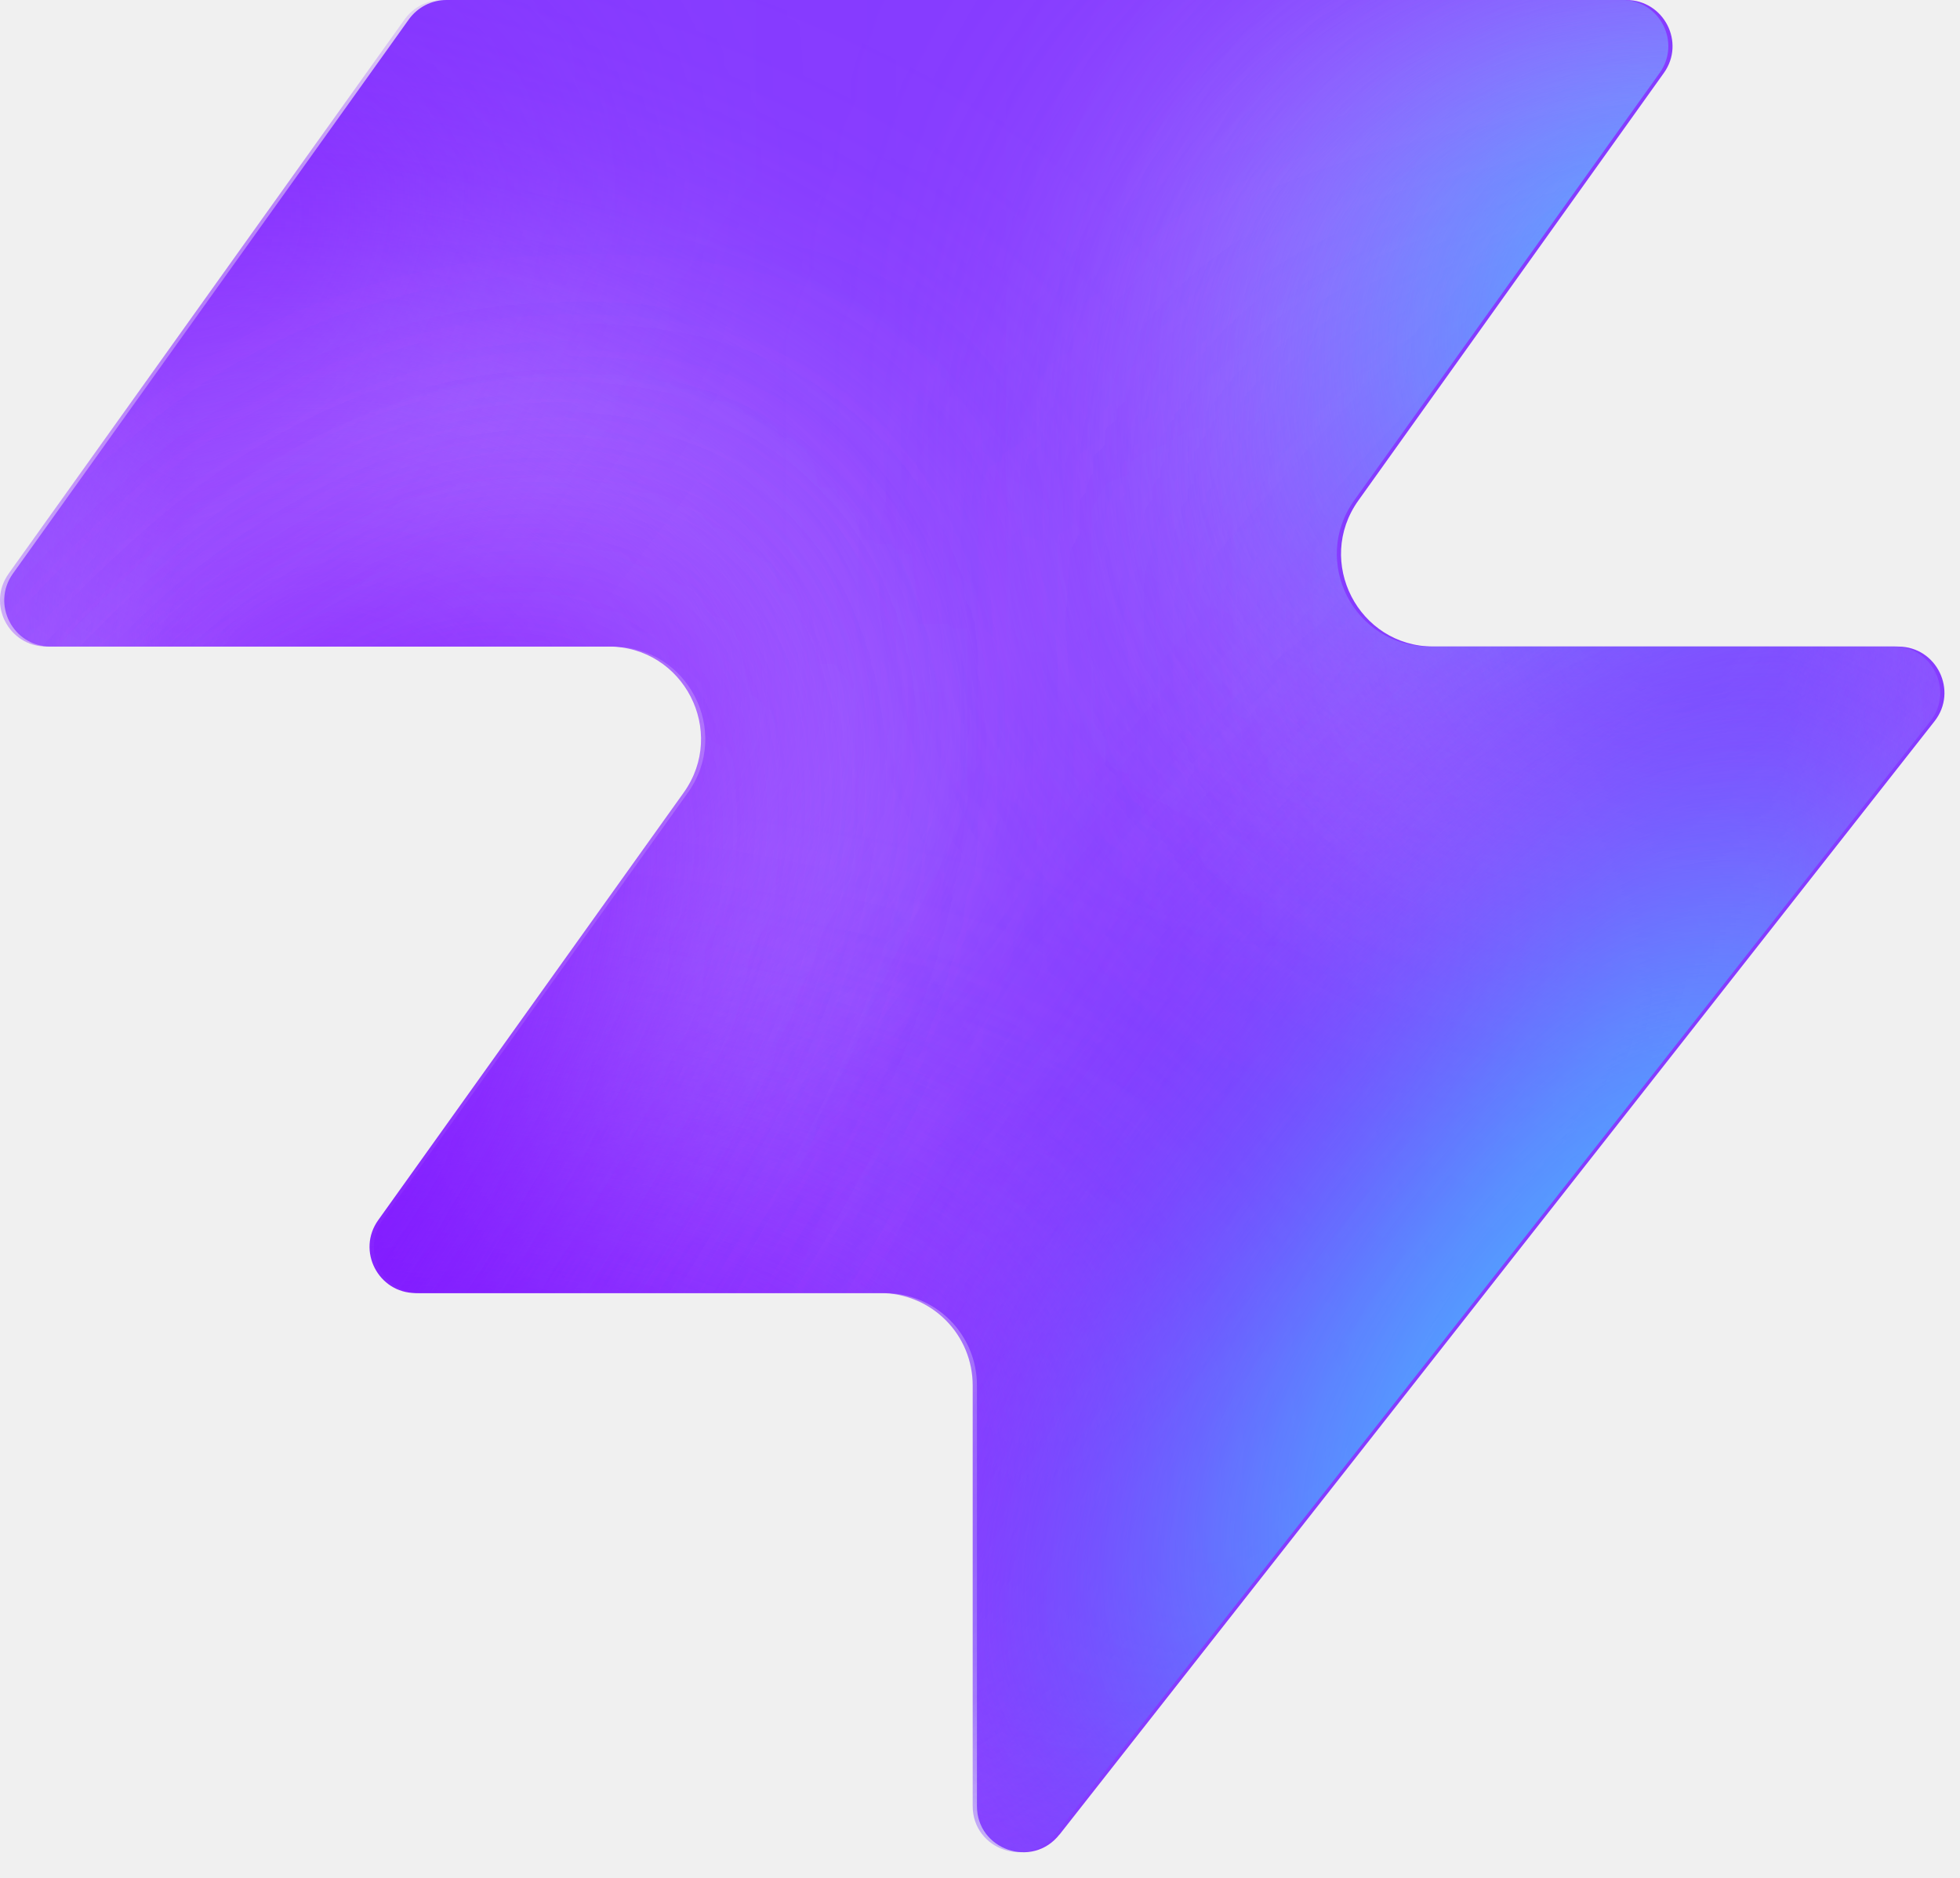
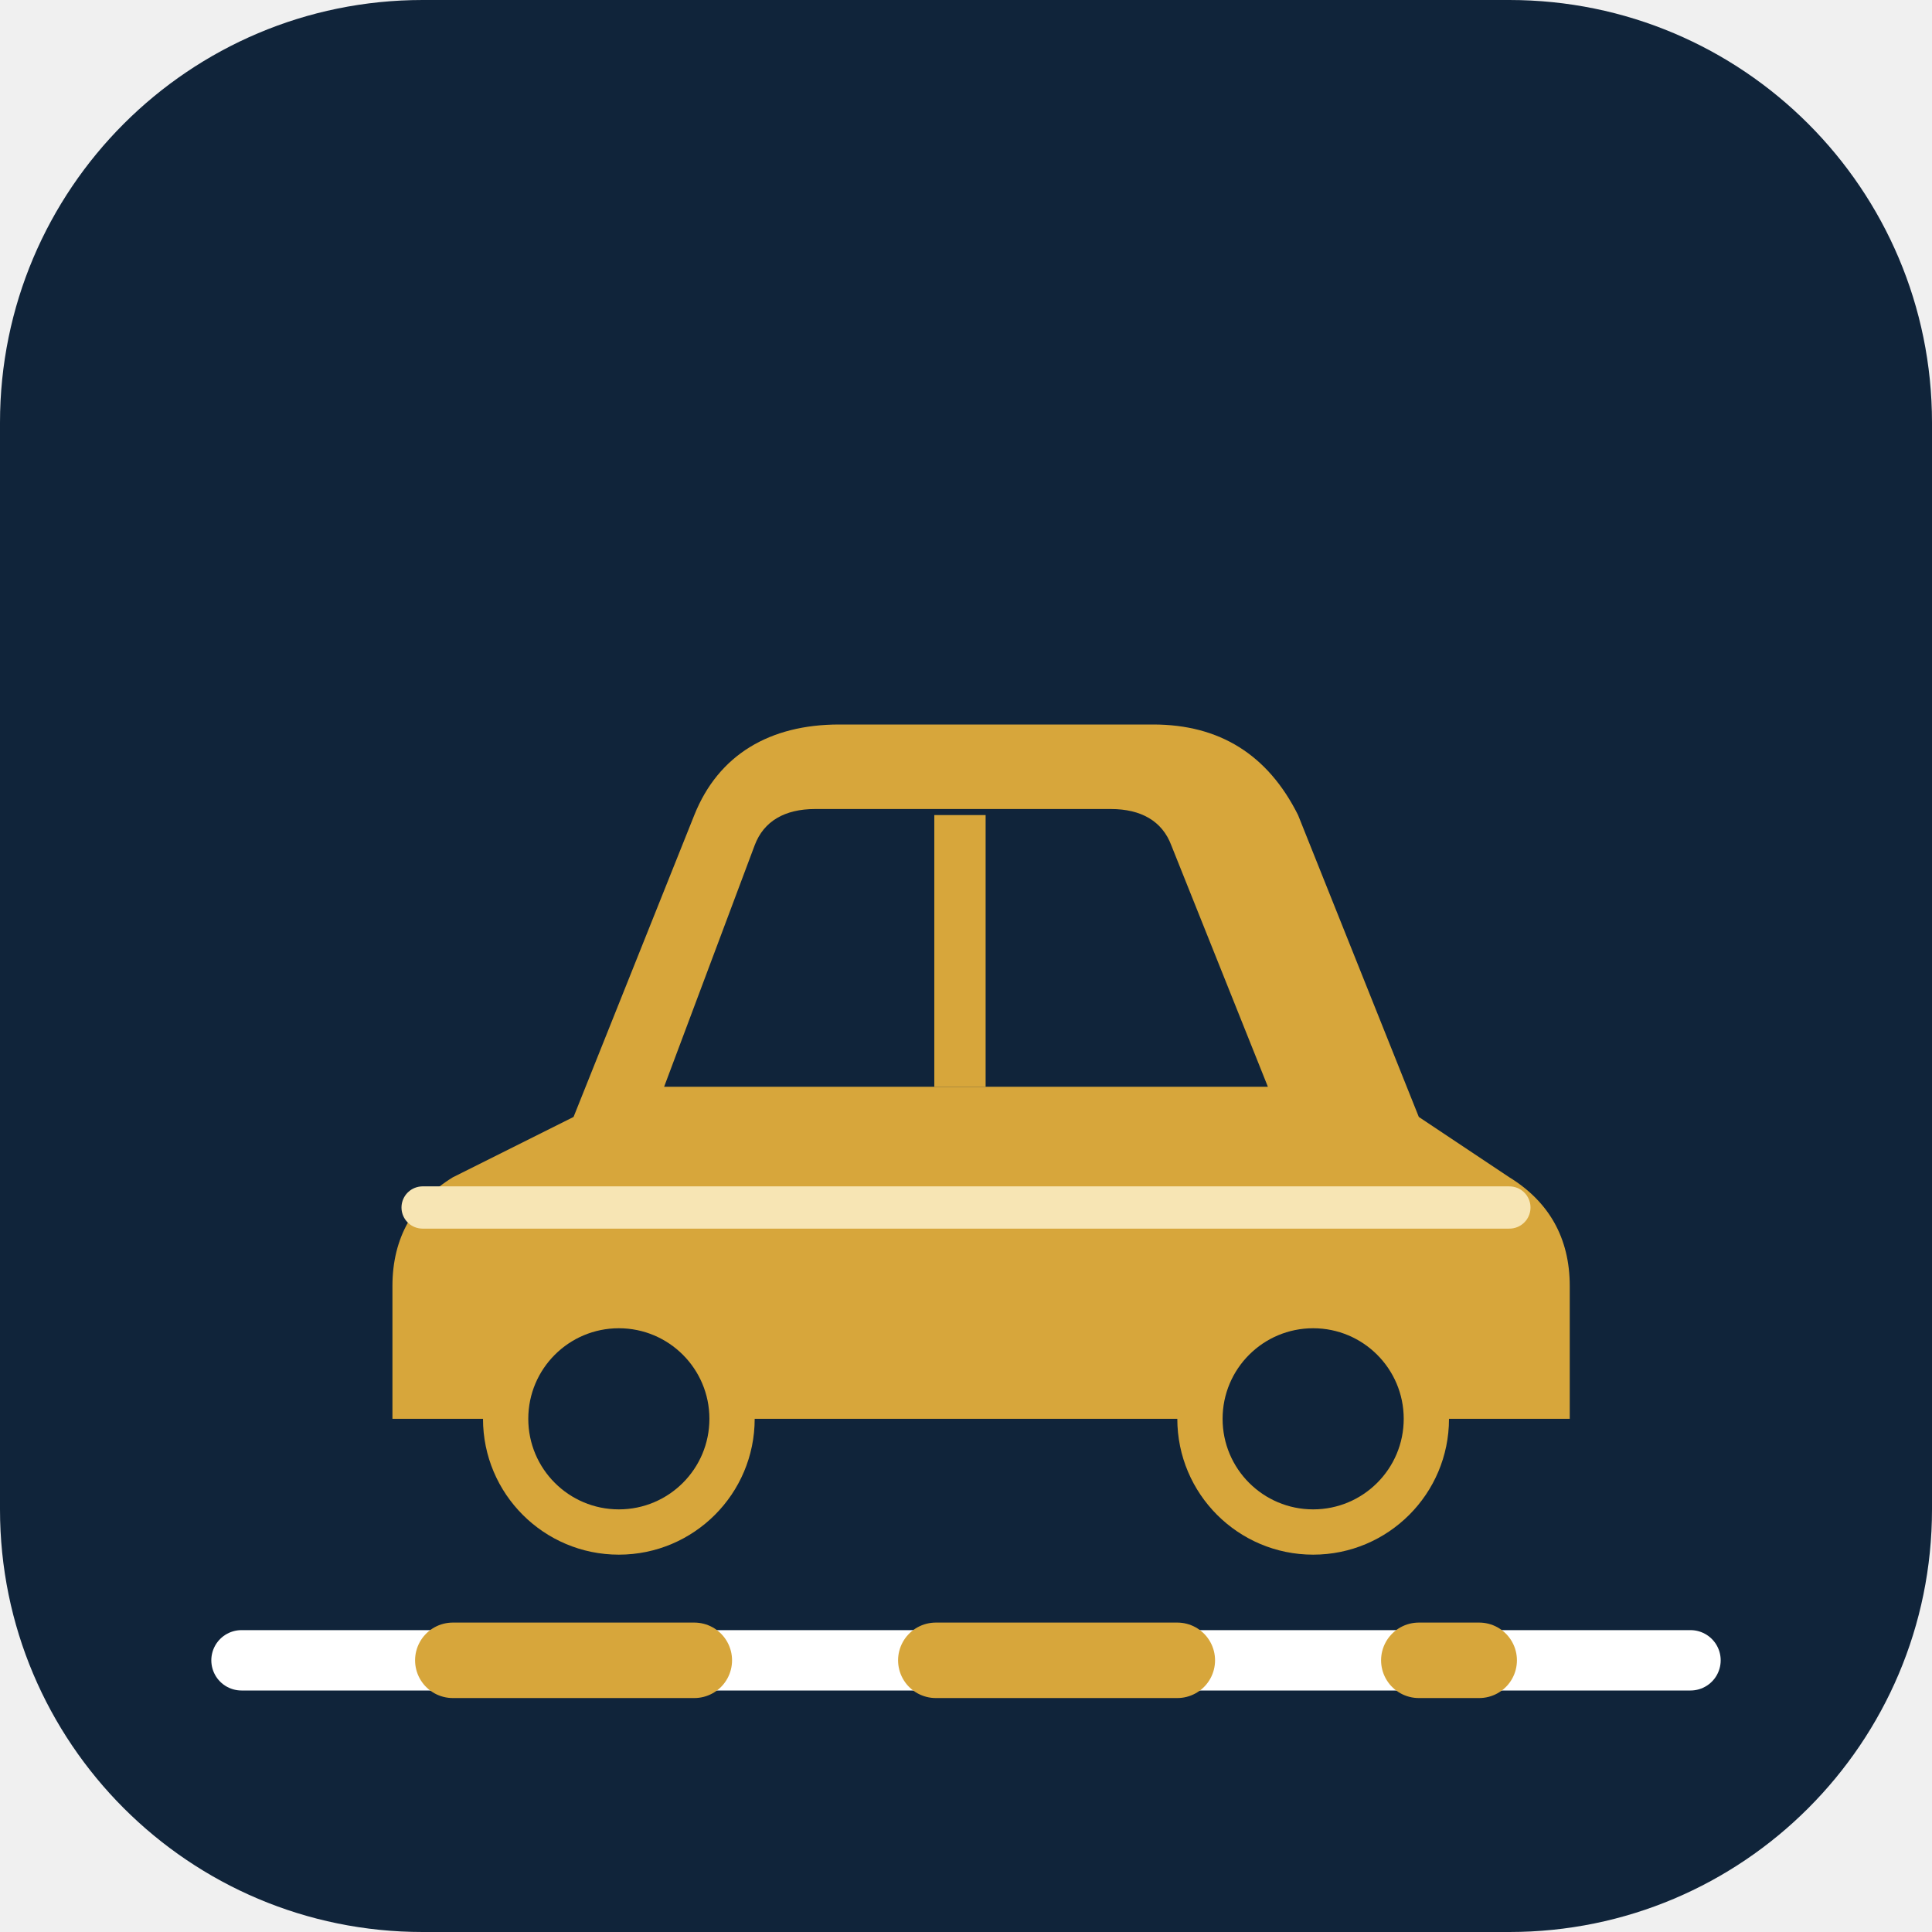
- <svg xmlns="http://www.w3.org/2000/svg" width="48" height="46" fill="none" viewBox="0 0 48 46">
-   <path fill="#863bff" d="M25.946 44.938c-.664.845-2.021.375-2.021-.698V33.937a2.26 2.26 0 0 0-2.262-2.262H10.287c-.92 0-1.456-1.04-.92-1.788l7.48-10.471c1.07-1.497 0-3.578-1.842-3.578H1.237c-.92 0-1.456-1.04-.92-1.788L10.013.474c.214-.297.556-.474.92-.474h28.894c.92 0 1.456 1.04.92 1.788l-7.48 10.471c-1.07 1.498 0 3.579 1.842 3.579h11.377c.943 0 1.473 1.088.89 1.83L25.947 44.94z" style="fill:#863bff;fill:color(display-p3 .525 .23 1);fill-opacity:1" />
-   <mask id="a" width="48" height="46" x="0" y="0" maskUnits="userSpaceOnUse" style="mask-type:alpha">
-     <path fill="#000" d="M25.842 44.938c-.664.844-2.021.375-2.021-.698V33.937a2.26 2.26 0 0 0-2.262-2.262H10.183c-.92 0-1.456-1.04-.92-1.788l7.48-10.471c1.07-1.498 0-3.579-1.842-3.579H1.133c-.92 0-1.456-1.04-.92-1.787L9.91.473c.214-.297.556-.474.92-.474h28.894c.92 0 1.456 1.04.92 1.788l-7.48 10.471c-1.07 1.498 0 3.578 1.842 3.578h11.377c.943 0 1.473 1.088.89 1.832L25.843 44.94z" style="fill:#000;fill-opacity:1" />
-   </mask>
-   <g mask="url(#a)">
-     <g filter="url(#b)">
-       <ellipse cx="5.508" cy="14.704" fill="#ede6ff" rx="5.508" ry="14.704" style="fill:#ede6ff;fill:color(display-p3 .927 .903 1);fill-opacity:1" transform="matrix(.00324 1 1 -.00324 -4.47 31.516)" />
-     </g>
-     <g filter="url(#c)">
-       <ellipse cx="10.399" cy="29.851" fill="#ede6ff" rx="10.399" ry="29.851" style="fill:#ede6ff;fill:color(display-p3 .927 .903 1);fill-opacity:1" transform="matrix(.00324 1 1 -.00324 -39.328 7.883)" />
-     </g>
-     <g filter="url(#d)">
-       <ellipse cx="5.508" cy="30.487" fill="#7e14ff" rx="5.508" ry="30.487" style="fill:#7e14ff;fill:color(display-p3 .492 .077 1);fill-opacity:1" transform="rotate(89.814 -25.913 -14.639)scale(1 -1)" />
-     </g>
-     <g filter="url(#e)">
-       <ellipse cx="5.508" cy="30.599" fill="#7e14ff" rx="5.508" ry="30.599" style="fill:#7e14ff;fill:color(display-p3 .492 .077 1);fill-opacity:1" transform="rotate(89.814 -32.644 -3.334)scale(1 -1)" />
-     </g>
-     <g filter="url(#f)">
-       <ellipse cx="5.508" cy="30.599" fill="#7e14ff" rx="5.508" ry="30.599" style="fill:#7e14ff;fill:color(display-p3 .492 .077 1);fill-opacity:1" transform="matrix(.00324 1 1 -.00324 -34.34 30.47)" />
-     </g>
-     <g filter="url(#g)">
-       <ellipse cx="14.072" cy="22.078" fill="#ede6ff" rx="14.072" ry="22.078" style="fill:#ede6ff;fill:color(display-p3 .927 .903 1);fill-opacity:1" transform="rotate(93.35 24.506 48.493)scale(-1 1)" />
-     </g>
-     <g filter="url(#h)">
-       <ellipse cx="3.47" cy="21.501" fill="#7e14ff" rx="3.47" ry="21.501" style="fill:#7e14ff;fill:color(display-p3 .492 .077 1);fill-opacity:1" transform="rotate(89.009 28.708 47.59)scale(-1 1)" />
-     </g>
-     <g filter="url(#i)">
-       <ellipse cx="3.47" cy="21.501" fill="#7e14ff" rx="3.47" ry="21.501" style="fill:#7e14ff;fill:color(display-p3 .492 .077 1);fill-opacity:1" transform="rotate(89.009 28.708 47.59)scale(-1 1)" />
-     </g>
-     <g filter="url(#j)">
-       <ellipse cx=".387" cy="8.972" fill="#7e14ff" rx="4.407" ry="29.108" style="fill:#7e14ff;fill:color(display-p3 .492 .077 1);fill-opacity:1" transform="rotate(39.51 .387 8.972)" />
-     </g>
-     <g filter="url(#k)">
-       <ellipse cx="47.523" cy="-6.092" fill="#7e14ff" rx="4.407" ry="29.108" style="fill:#7e14ff;fill:color(display-p3 .492 .077 1);fill-opacity:1" transform="rotate(37.892 47.523 -6.092)" />
-     </g>
-     <g filter="url(#l)">
-       <ellipse cx="41.412" cy="6.333" fill="#47bfff" rx="5.971" ry="9.665" style="fill:#47bfff;fill:color(display-p3 .28 .748 1);fill-opacity:1" transform="rotate(37.892 41.412 6.333)" />
-     </g>
-     <g filter="url(#m)">
-       <ellipse cx="-1.879" cy="38.332" fill="#7e14ff" rx="4.407" ry="29.108" style="fill:#7e14ff;fill:color(display-p3 .492 .077 1);fill-opacity:1" transform="rotate(37.892 -1.88 38.332)" />
-     </g>
-     <g filter="url(#n)">
-       <ellipse cx="-1.879" cy="38.332" fill="#7e14ff" rx="4.407" ry="29.108" style="fill:#7e14ff;fill:color(display-p3 .492 .077 1);fill-opacity:1" transform="rotate(37.892 -1.88 38.332)" />
-     </g>
-     <g filter="url(#o)">
-       <ellipse cx="35.651" cy="29.907" fill="#7e14ff" rx="4.407" ry="29.108" style="fill:#7e14ff;fill:color(display-p3 .492 .077 1);fill-opacity:1" transform="rotate(37.892 35.651 29.907)" />
-     </g>
-     <g filter="url(#p)">
-       <ellipse cx="38.418" cy="32.4" fill="#47bfff" rx="5.971" ry="15.297" style="fill:#47bfff;fill:color(display-p3 .28 .748 1);fill-opacity:1" transform="rotate(37.892 38.418 32.4)" />
-     </g>
-   </g>
-   <defs>
-     <filter id="b" width="60.045" height="41.654" x="-19.77" y="16.149" color-interpolation-filters="sRGB" filterUnits="userSpaceOnUse">
-       <feFlood flood-opacity="0" result="BackgroundImageFix" />
-       <feBlend in="SourceGraphic" in2="BackgroundImageFix" result="shape" />
-       <feGaussianBlur result="effect1_foregroundBlur_2002_17158" stdDeviation="7.659" />
-     </filter>
-     <filter id="c" width="90.34" height="51.437" x="-54.613" y="-7.533" color-interpolation-filters="sRGB" filterUnits="userSpaceOnUse">
-       <feFlood flood-opacity="0" result="BackgroundImageFix" />
-       <feBlend in="SourceGraphic" in2="BackgroundImageFix" result="shape" />
-       <feGaussianBlur result="effect1_foregroundBlur_2002_17158" stdDeviation="7.659" />
-     </filter>
-     <filter id="d" width="79.355" height="29.4" x="-49.64" y="2.03" color-interpolation-filters="sRGB" filterUnits="userSpaceOnUse">
-       <feFlood flood-opacity="0" result="BackgroundImageFix" />
-       <feBlend in="SourceGraphic" in2="BackgroundImageFix" result="shape" />
-       <feGaussianBlur result="effect1_foregroundBlur_2002_17158" stdDeviation="4.596" />
-     </filter>
-     <filter id="e" width="79.579" height="29.4" x="-45.045" y="20.029" color-interpolation-filters="sRGB" filterUnits="userSpaceOnUse">
-       <feFlood flood-opacity="0" result="BackgroundImageFix" />
-       <feBlend in="SourceGraphic" in2="BackgroundImageFix" result="shape" />
-       <feGaussianBlur result="effect1_foregroundBlur_2002_17158" stdDeviation="4.596" />
-     </filter>
-     <filter id="f" width="79.579" height="29.4" x="-43.513" y="21.178" color-interpolation-filters="sRGB" filterUnits="userSpaceOnUse">
-       <feFlood flood-opacity="0" result="BackgroundImageFix" />
-       <feBlend in="SourceGraphic" in2="BackgroundImageFix" result="shape" />
-       <feGaussianBlur result="effect1_foregroundBlur_2002_17158" stdDeviation="4.596" />
-     </filter>
-     <filter id="g" width="74.749" height="58.852" x="15.756" y="-17.901" color-interpolation-filters="sRGB" filterUnits="userSpaceOnUse">
-       <feFlood flood-opacity="0" result="BackgroundImageFix" />
-       <feBlend in="SourceGraphic" in2="BackgroundImageFix" result="shape" />
-       <feGaussianBlur result="effect1_foregroundBlur_2002_17158" stdDeviation="7.659" />
-     </filter>
-     <filter id="h" width="61.377" height="25.362" x="23.548" y="2.284" color-interpolation-filters="sRGB" filterUnits="userSpaceOnUse">
-       <feFlood flood-opacity="0" result="BackgroundImageFix" />
-       <feBlend in="SourceGraphic" in2="BackgroundImageFix" result="shape" />
-       <feGaussianBlur result="effect1_foregroundBlur_2002_17158" stdDeviation="4.596" />
-     </filter>
-     <filter id="i" width="61.377" height="25.362" x="23.548" y="2.284" color-interpolation-filters="sRGB" filterUnits="userSpaceOnUse">
-       <feFlood flood-opacity="0" result="BackgroundImageFix" />
-       <feBlend in="SourceGraphic" in2="BackgroundImageFix" result="shape" />
-       <feGaussianBlur result="effect1_foregroundBlur_2002_17158" stdDeviation="4.596" />
-     </filter>
-     <filter id="j" width="56.045" height="63.649" x="-27.636" y="-22.853" color-interpolation-filters="sRGB" filterUnits="userSpaceOnUse">
-       <feFlood flood-opacity="0" result="BackgroundImageFix" />
-       <feBlend in="SourceGraphic" in2="BackgroundImageFix" result="shape" />
-       <feGaussianBlur result="effect1_foregroundBlur_2002_17158" stdDeviation="4.596" />
-     </filter>
-     <filter id="k" width="54.814" height="64.646" x="20.116" y="-38.415" color-interpolation-filters="sRGB" filterUnits="userSpaceOnUse">
-       <feFlood flood-opacity="0" result="BackgroundImageFix" />
-       <feBlend in="SourceGraphic" in2="BackgroundImageFix" result="shape" />
-       <feGaussianBlur result="effect1_foregroundBlur_2002_17158" stdDeviation="4.596" />
-     </filter>
-     <filter id="l" width="33.541" height="35.313" x="24.641" y="-11.323" color-interpolation-filters="sRGB" filterUnits="userSpaceOnUse">
-       <feFlood flood-opacity="0" result="BackgroundImageFix" />
-       <feBlend in="SourceGraphic" in2="BackgroundImageFix" result="shape" />
-       <feGaussianBlur result="effect1_foregroundBlur_2002_17158" stdDeviation="4.596" />
-     </filter>
-     <filter id="m" width="54.814" height="64.646" x="-29.286" y="6.009" color-interpolation-filters="sRGB" filterUnits="userSpaceOnUse">
-       <feFlood flood-opacity="0" result="BackgroundImageFix" />
-       <feBlend in="SourceGraphic" in2="BackgroundImageFix" result="shape" />
-       <feGaussianBlur result="effect1_foregroundBlur_2002_17158" stdDeviation="4.596" />
-     </filter>
-     <filter id="n" width="54.814" height="64.646" x="-29.286" y="6.009" color-interpolation-filters="sRGB" filterUnits="userSpaceOnUse">
-       <feFlood flood-opacity="0" result="BackgroundImageFix" />
-       <feBlend in="SourceGraphic" in2="BackgroundImageFix" result="shape" />
-       <feGaussianBlur result="effect1_foregroundBlur_2002_17158" stdDeviation="4.596" />
-     </filter>
-     <filter id="o" width="54.814" height="64.646" x="8.244" y="-2.416" color-interpolation-filters="sRGB" filterUnits="userSpaceOnUse">
-       <feFlood flood-opacity="0" result="BackgroundImageFix" />
-       <feBlend in="SourceGraphic" in2="BackgroundImageFix" result="shape" />
-       <feGaussianBlur result="effect1_foregroundBlur_2002_17158" stdDeviation="4.596" />
-     </filter>
-     <filter id="p" width="39.409" height="43.623" x="18.713" y="10.588" color-interpolation-filters="sRGB" filterUnits="userSpaceOnUse">
-       <feFlood flood-opacity="0" result="BackgroundImageFix" />
-       <feBlend in="SourceGraphic" in2="BackgroundImageFix" result="shape" />
-       <feGaussianBlur result="effect1_foregroundBlur_2002_17158" stdDeviation="4.596" />
-     </filter>
-   </defs>
+ <svg xmlns="http://www.w3.org/2000/svg" viewBox="0 0 64 64">
+   <rect width="64" height="64" rx="14" fill="#10243a" />
+   <path d="M8 55h48" fill="none" stroke="#fff" stroke-linecap="round" stroke-width="2" />
+   <path d="M15 55h8m8 0h8m8 0h2" fill="none" stroke="#d7a63b" stroke-linecap="round" stroke-width="2.5" />
+   <path d="m15 39 4-2 4-10c.8-2 2.5-3 4.8-3h10.4c2.2 0 3.8 1 4.8 3l4 10 3 2c1.3.8 2 2 2 3.6V47H48a4.5 4.5 0 0 1-9 0H25a4.5 4.5 0 0 1-9 0h-3v-4.4c0-1.6.7-2.8 2-3.6Z" fill="#d7a63b" />
+   <path d="m25 28-3 8h20l-3.2-8c-.3-.8-1-1.2-2-1.2H27c-1 0-1.7.4-2 1.2Z" fill="#10243a" />
+   <path d="M31.8 27v9" stroke="#d7a63b" stroke-width="1.7" />
+   <circle cx="20.5" cy="47" r="3" fill="#10243a" />
+   <circle cx="43.5" cy="47" r="3" fill="#10243a" />
+   <path d="M14 40h36" fill="none" stroke="#f7e5b4" stroke-linecap="round" stroke-width="1.4" />
</svg>
